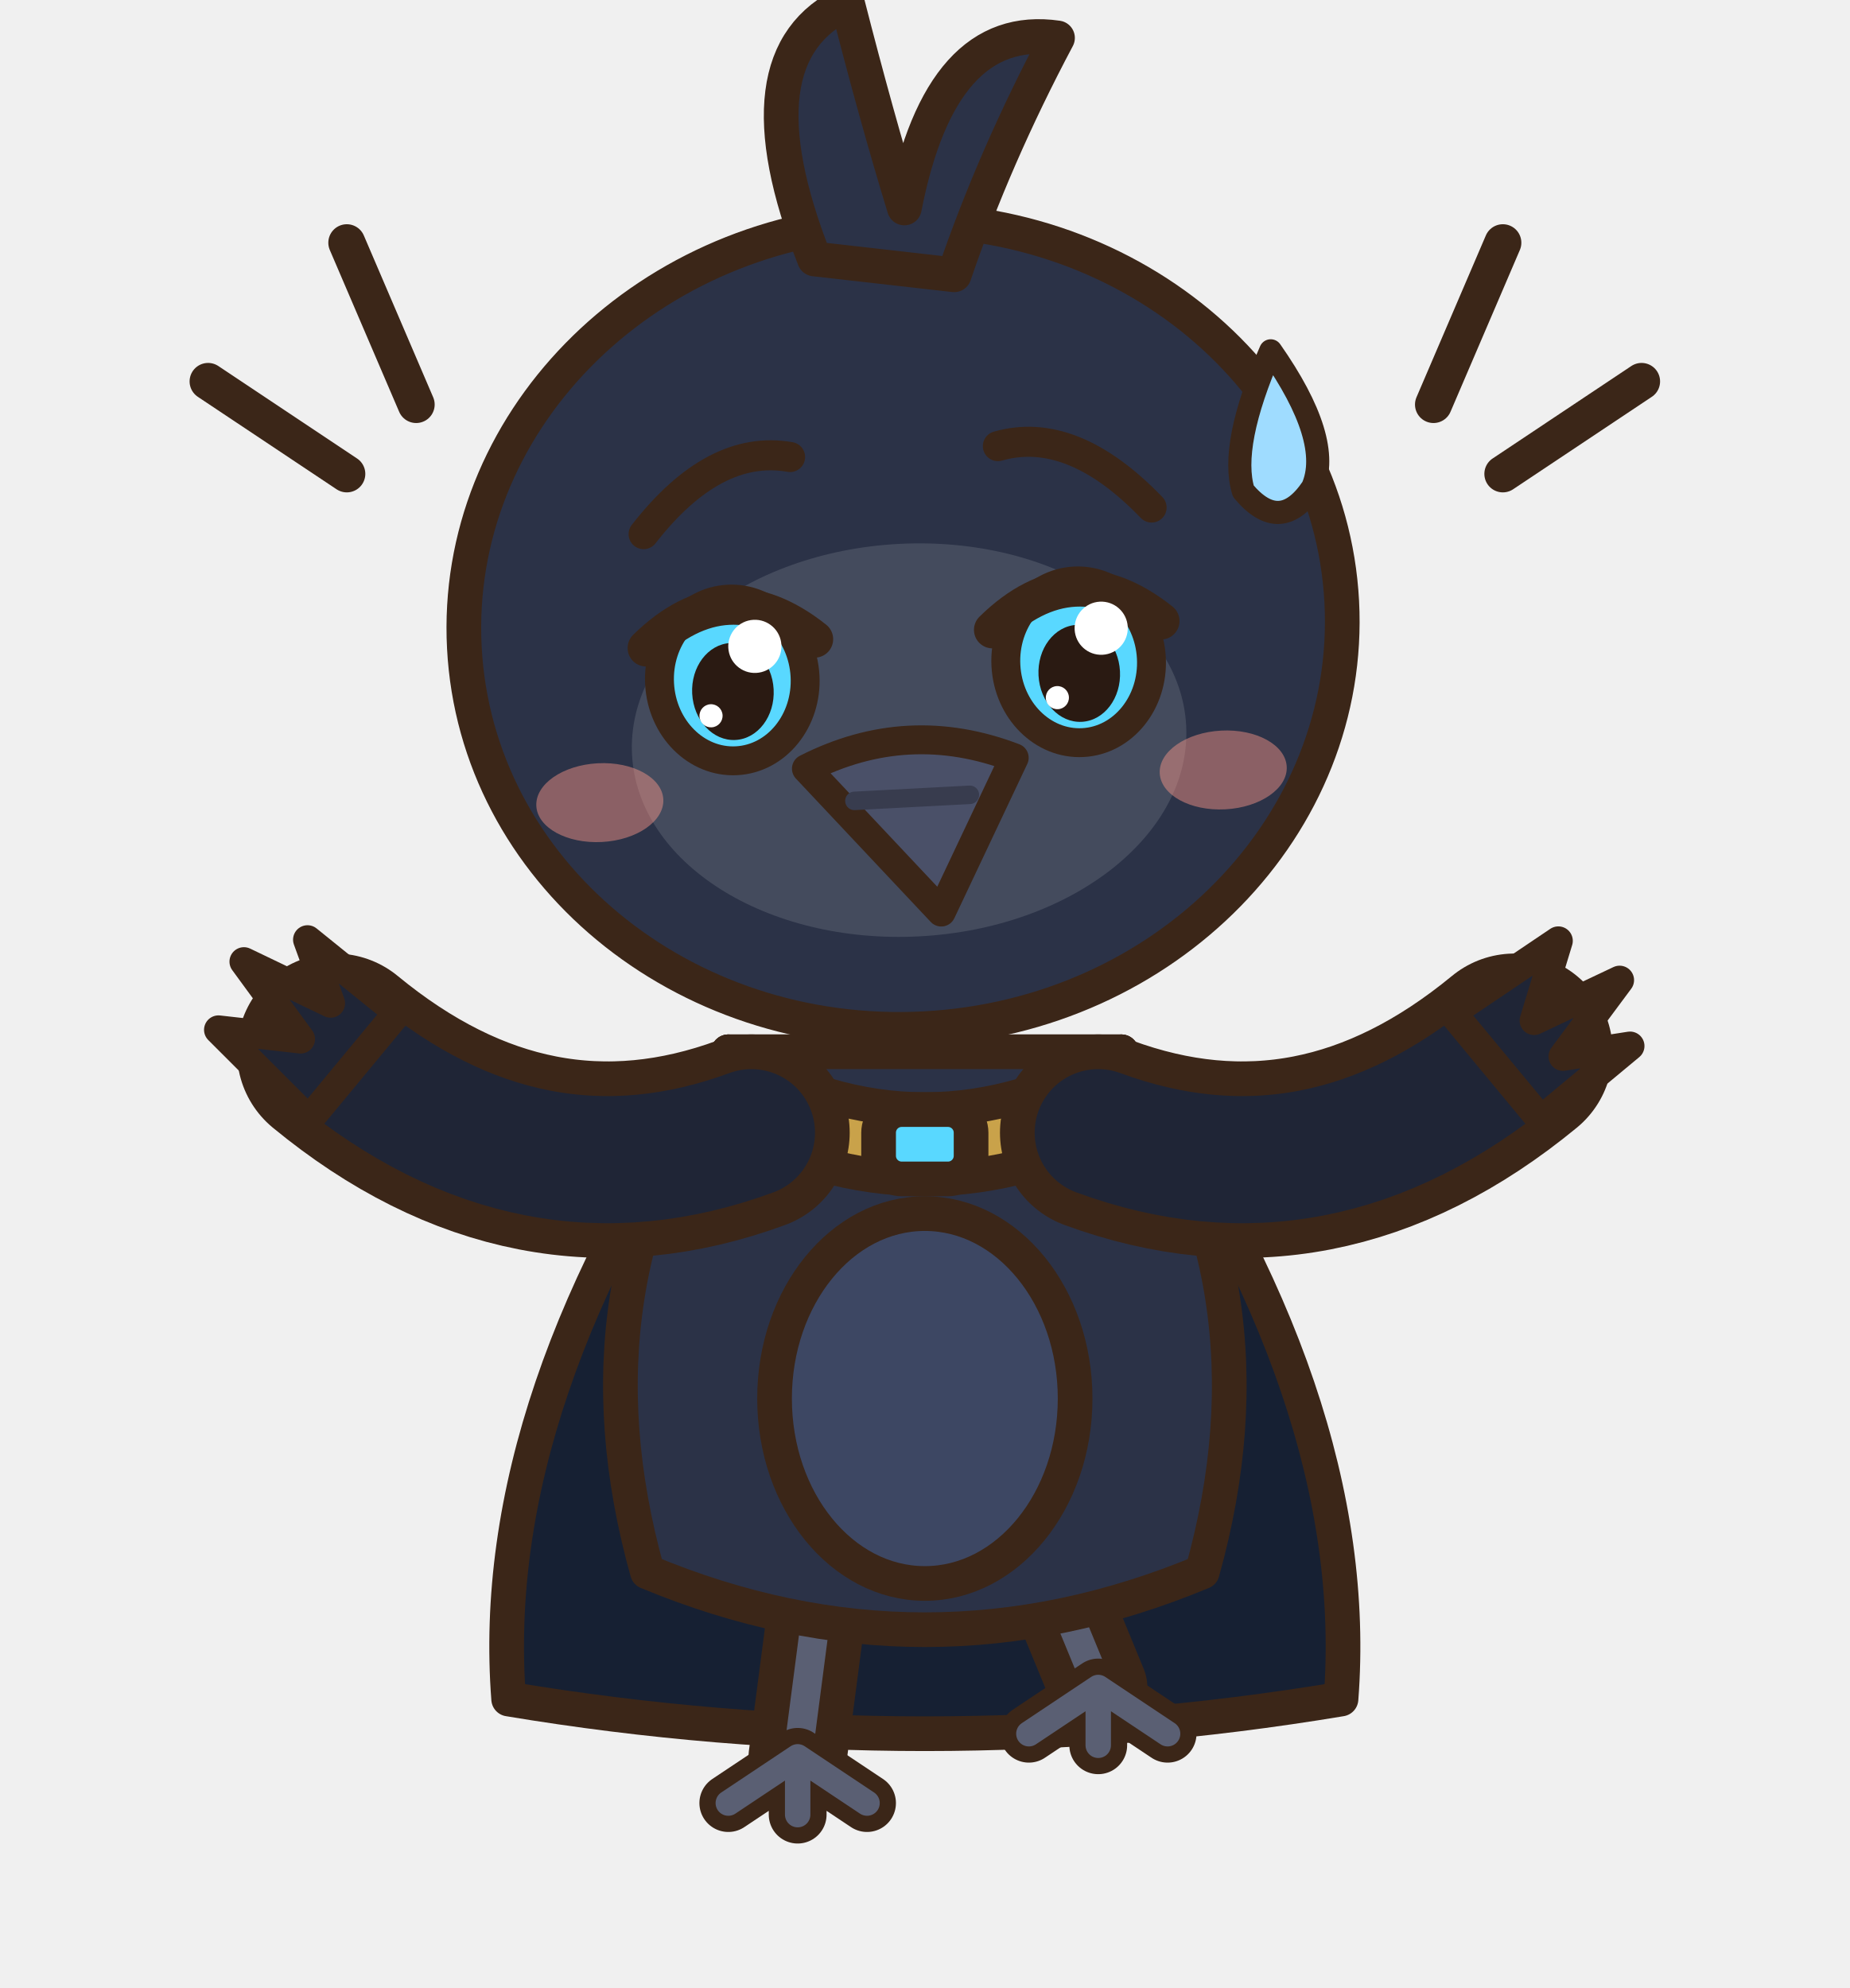
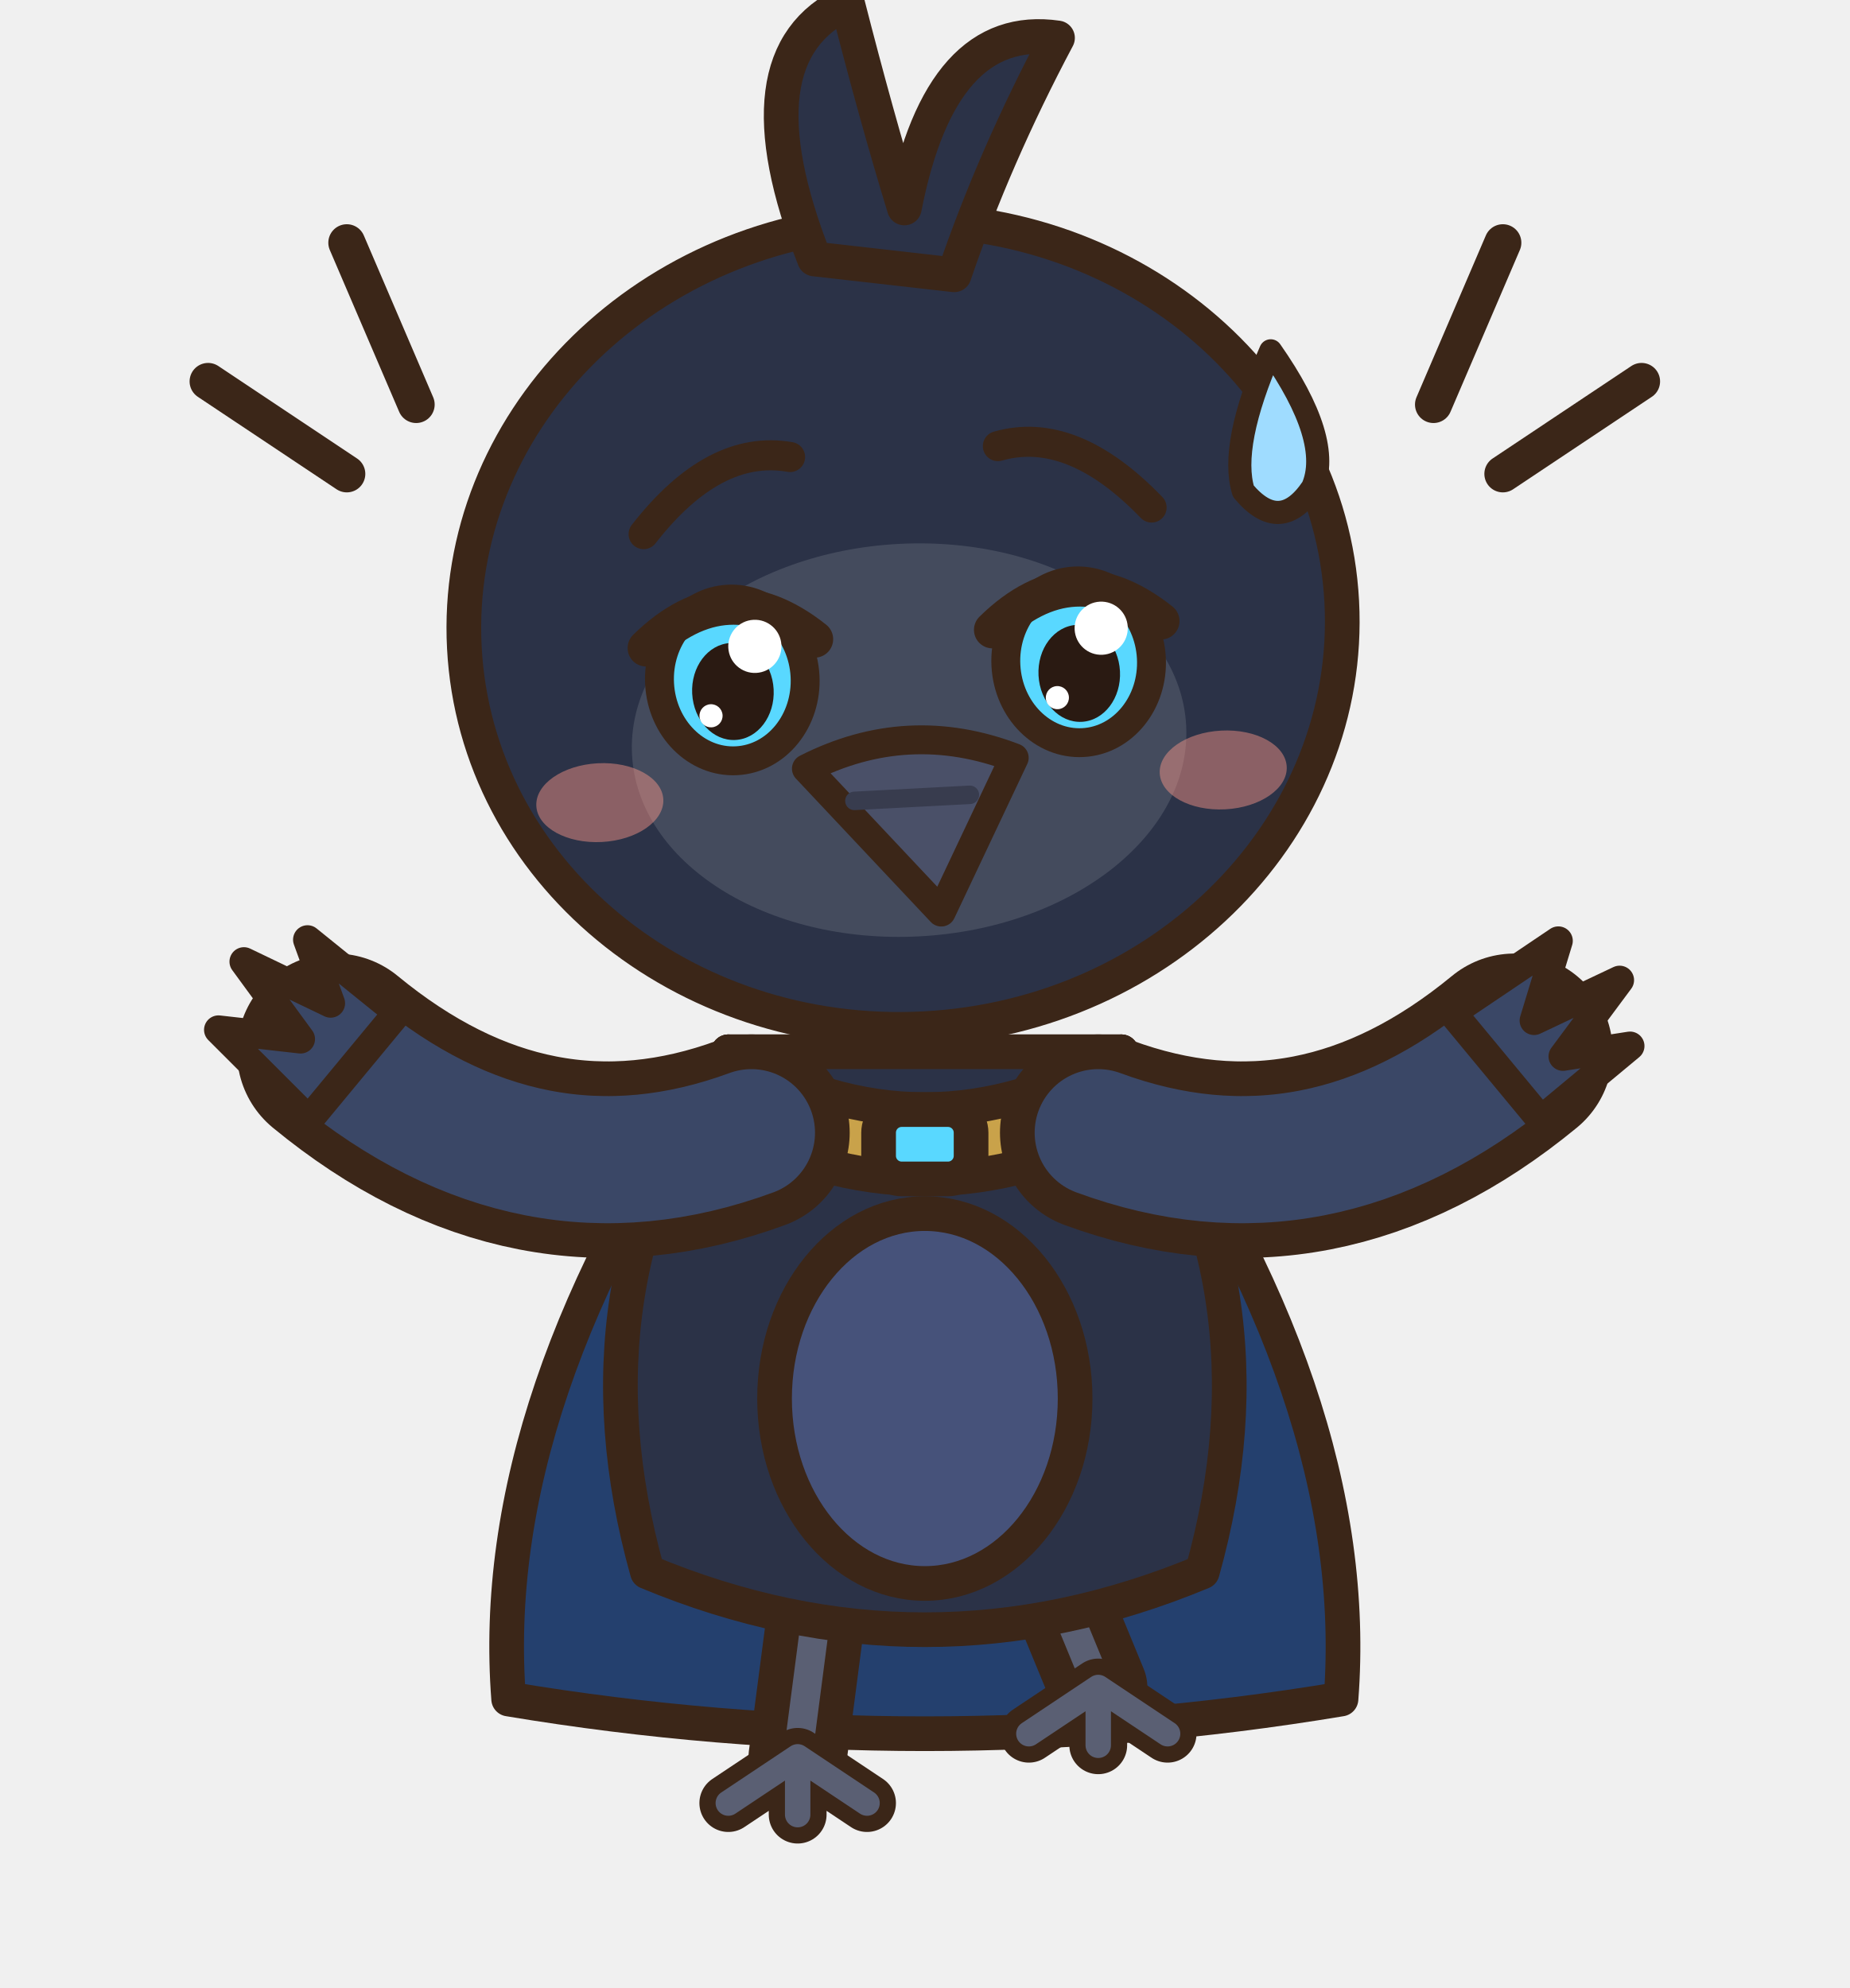
<svg xmlns="http://www.w3.org/2000/svg" viewBox="-80 -10 160 172" width="320" height="344">
  <g transform="translate(0 -7)">
    <g transform="translate(0 -1) rotate(-3 0 88)">
      <g stroke="#3b2618" stroke-width="3" stroke-linejoin="round" stroke-linecap="round" />
    </g>
    <g stroke="#3b2618" stroke-width="3" stroke-linejoin="round" stroke-linecap="round">
-       <path d="M-17 88 Q-38 118 -36 144 Q0 150 36 144 Q38 118 17 88 Z" fill="#162033" />
+       <path d="M-17 88 Q-38 118 -36 144 Q0 150 36 144 Q38 118 17 88 Z" fill="#24406e" />
    </g>
    <g stroke="#3b2618" stroke-width="3" stroke-linejoin="round" stroke-linecap="round" />
    <path d="M-8 126 L-11 149" fill="none" stroke="#3b2618" stroke-width="8.5" stroke-linecap="round" stroke-linejoin="round" />
    <path d="M-8 126 L-11 149" fill="none" stroke="#5a5f73" stroke-width="2.5" stroke-linecap="round" stroke-linejoin="round" />
    <path d="M-11 149 l-6 4 M-11 149 l0 5 M-11 149 l6 4" fill="none" stroke="#3b2618" stroke-width="5" stroke-linecap="round" />
    <path d="M-11 149 l-6 4 M-11 149 l0 5 M-11 149 l6 4" fill="none" stroke="#5a5f73" stroke-width="2.2" stroke-linecap="round" />
    <path d="M8 126 L15 143" fill="none" stroke="#3b2618" stroke-width="8.5" stroke-linecap="round" stroke-linejoin="round" />
    <path d="M8 126 L15 143" fill="none" stroke="#5a5f73" stroke-width="2.5" stroke-linecap="round" stroke-linejoin="round" />
    <path d="M15 143 l-6 4 M15 143 l0 5 M15 143 l6 4" fill="none" stroke="#3b2618" stroke-width="5" stroke-linecap="round" />
    <path d="M15 143 l-6 4 M15 143 l0 5 M15 143 l6 4" fill="none" stroke="#5a5f73" stroke-width="2.2" stroke-linecap="round" />
    <g stroke="#3b2618" stroke-width="3" stroke-linejoin="round" stroke-linecap="round">
      <path d="M-17 88 Q-31 108 -24 133 Q0 143 24 133 Q31 108 17 88 Z" fill="#2b3247" />
-       <ellipse cx="0" cy="118" rx="13" ry="16" fill="#3d4763" />
+       <ellipse cx="0" cy="118" rx="13" ry="16" fill="#46527a" />
    </g>
    <g stroke="#3b2618" stroke-width="3" stroke-linejoin="round" stroke-linecap="round">
      <path d="M-17 88 Q0 98 17 88 L18 94 Q0 104 -18 94 Z" fill="#c9a24a" />
      <rect x="-4" y="93" width="8" height="6" rx="2" fill="#59d8ff" />
    </g>
    <path d="M-15 95 Q-34 102 -51 88" fill="none" stroke="#3b2618" stroke-width="17" stroke-linecap="round" stroke-linejoin="round" />
-     <path d="M-15 95 Q-34 102 -51 88" fill="none" stroke="#1f2536" stroke-width="11" stroke-linecap="round" stroke-linejoin="round" />
+     <path d="M-15 95 Q-34 102 -51 88" fill="none" stroke="#3a4766" stroke-width="11" stroke-linecap="round" stroke-linejoin="round" />
    <g stroke="#3b2618" stroke-width="2.5" stroke-linejoin="round" stroke-linecap="round">
-       <path d="M-53.3 93.9 L-61.1 86.1 L-54 86.9 L-58.9 80.2 L-51.4 83.8 L-53.4 78.3 L-45.6 84.6 Z" fill="#1f2536" />
+       <path d="M-53.3 93.9 L-61.1 86.1 L-54 86.9 L-58.9 80.2 L-51.4 83.8 L-53.4 78.3 L-45.6 84.6 Z" fill="#3a4766" />
    </g>
    <path d="M15 95 Q34 102 51 88" fill="none" stroke="#3b2618" stroke-width="17" stroke-linecap="round" stroke-linejoin="round" />
-     <path d="M15 95 Q34 102 51 88" fill="none" stroke="#1f2536" stroke-width="11" stroke-linecap="round" stroke-linejoin="round" />
+     <path d="M15 95 Q34 102 51 88" fill="none" stroke="#3a4766" stroke-width="11" stroke-linecap="round" stroke-linejoin="round" />
    <g stroke="#3b2618" stroke-width="2.5" stroke-linejoin="round" stroke-linecap="round">
-       <path d="M45.6 84.6 L54.8 78.4 L52.7 85.3 L60.1 81.8 L55.2 88.4 L61 87.5 L53.3 93.9 Z" fill="#1f2536" />
+       <path d="M45.6 84.6 L54.8 78.4 L52.7 85.3 L60.1 81.8 L55.2 88.4 L61 87.5 L53.3 93.9 Z" fill="#3a4766" />
    </g>
    <g transform="translate(0 -1) rotate(-3 0 88)">
      <g stroke="#3b2618" stroke-width="3" stroke-linejoin="round" stroke-linecap="round">
        <ellipse cx="0" cy="52" rx="38" ry="35" fill="#2b3247" />
      </g>
      <ellipse cx="0" cy="62" rx="24" ry="17" fill="#444b5d" />
      <g stroke="#3b2618" stroke-width="3" stroke-linejoin="round" stroke-linecap="round" />
      <ellipse cx="-27" cy="66" rx="5.5" ry="3.41" fill="#ff9a8a" opacity="0.45" />
      <ellipse cx="27" cy="66" rx="5.5" ry="3.41" fill="#ff9a8a" opacity="0.45" />
      <ellipse cx="-15" cy="56" rx="6.3" ry="7" fill="#59d8ff" stroke="#3b2618" stroke-width="2.5" />
      <ellipse cx="-15" cy="57" rx="3.528" ry="4.2" fill="#2a1a12" />
      <path d="M-22.3 52.85 Q-15 46.4 -7.7 52.85" fill="none" stroke="#3b2618" stroke-width="3.2" stroke-linecap="round" />
      <circle cx="-12.9" cy="53.2" r="2.3" fill="#fff" />
      <circle cx="-17" cy="59" r="1" fill="#fff" />
      <ellipse cx="15" cy="56" rx="6.3" ry="7" fill="#59d8ff" stroke="#3b2618" stroke-width="2.5" />
      <ellipse cx="15" cy="57" rx="3.528" ry="4.2" fill="#2a1a12" />
      <path d="M7.7 52.85 Q15 46.4 22.3 52.85" fill="none" stroke="#3b2618" stroke-width="3.2" stroke-linecap="round" />
      <circle cx="17.1" cy="53.2" r="2.3" fill="#fff" />
      <circle cx="13" cy="59" r="1" fill="#fff" />
      <g stroke="#3b2618" stroke-width="2.5" stroke-linejoin="round" stroke-linecap="round">
        <path d="M-9 64 Q0 60 9 64 L2 77 Z" fill="#4a5068" />
      </g>
      <path d="M-5 67 L5 67" stroke="#383c4e" stroke-width="1.6" stroke-linecap="round" />
      <g stroke="#3b2618" stroke-width="3" stroke-linejoin="round" stroke-linecap="round">
        <path d="M-6 20 Q-12 2 -2 -2 Q0 8 2 16 Q6 0 16 2 Q10 12 6 22 Z" fill="#2b3247" />
      </g>
      <path d="M-22 43 Q-15.5 35.5 -9 37" fill="none" stroke="#3b2618" stroke-width="2.6" stroke-linecap="round" />
      <path d="M9 37 Q15.5 35.5 22 43" fill="none" stroke="#3b2618" stroke-width="2.6" stroke-linecap="round" />
      <path d="M33 30 Q38 38 36 42 Q33 46 30 42 Q29 38 33 30 Z" fill="#9fdcff" stroke="#3b2618" stroke-width="2" stroke-linejoin="round" />
    </g>
    <g stroke="#3b2618" stroke-width="3.2" stroke-linejoin="round" stroke-linecap="round">
      <path d="M-50 18 L-44 32 M-62 30 L-50 38 M50 18 L44 32 M62 30 L50 38" fill="none" />
    </g>
  </g>
</svg>
